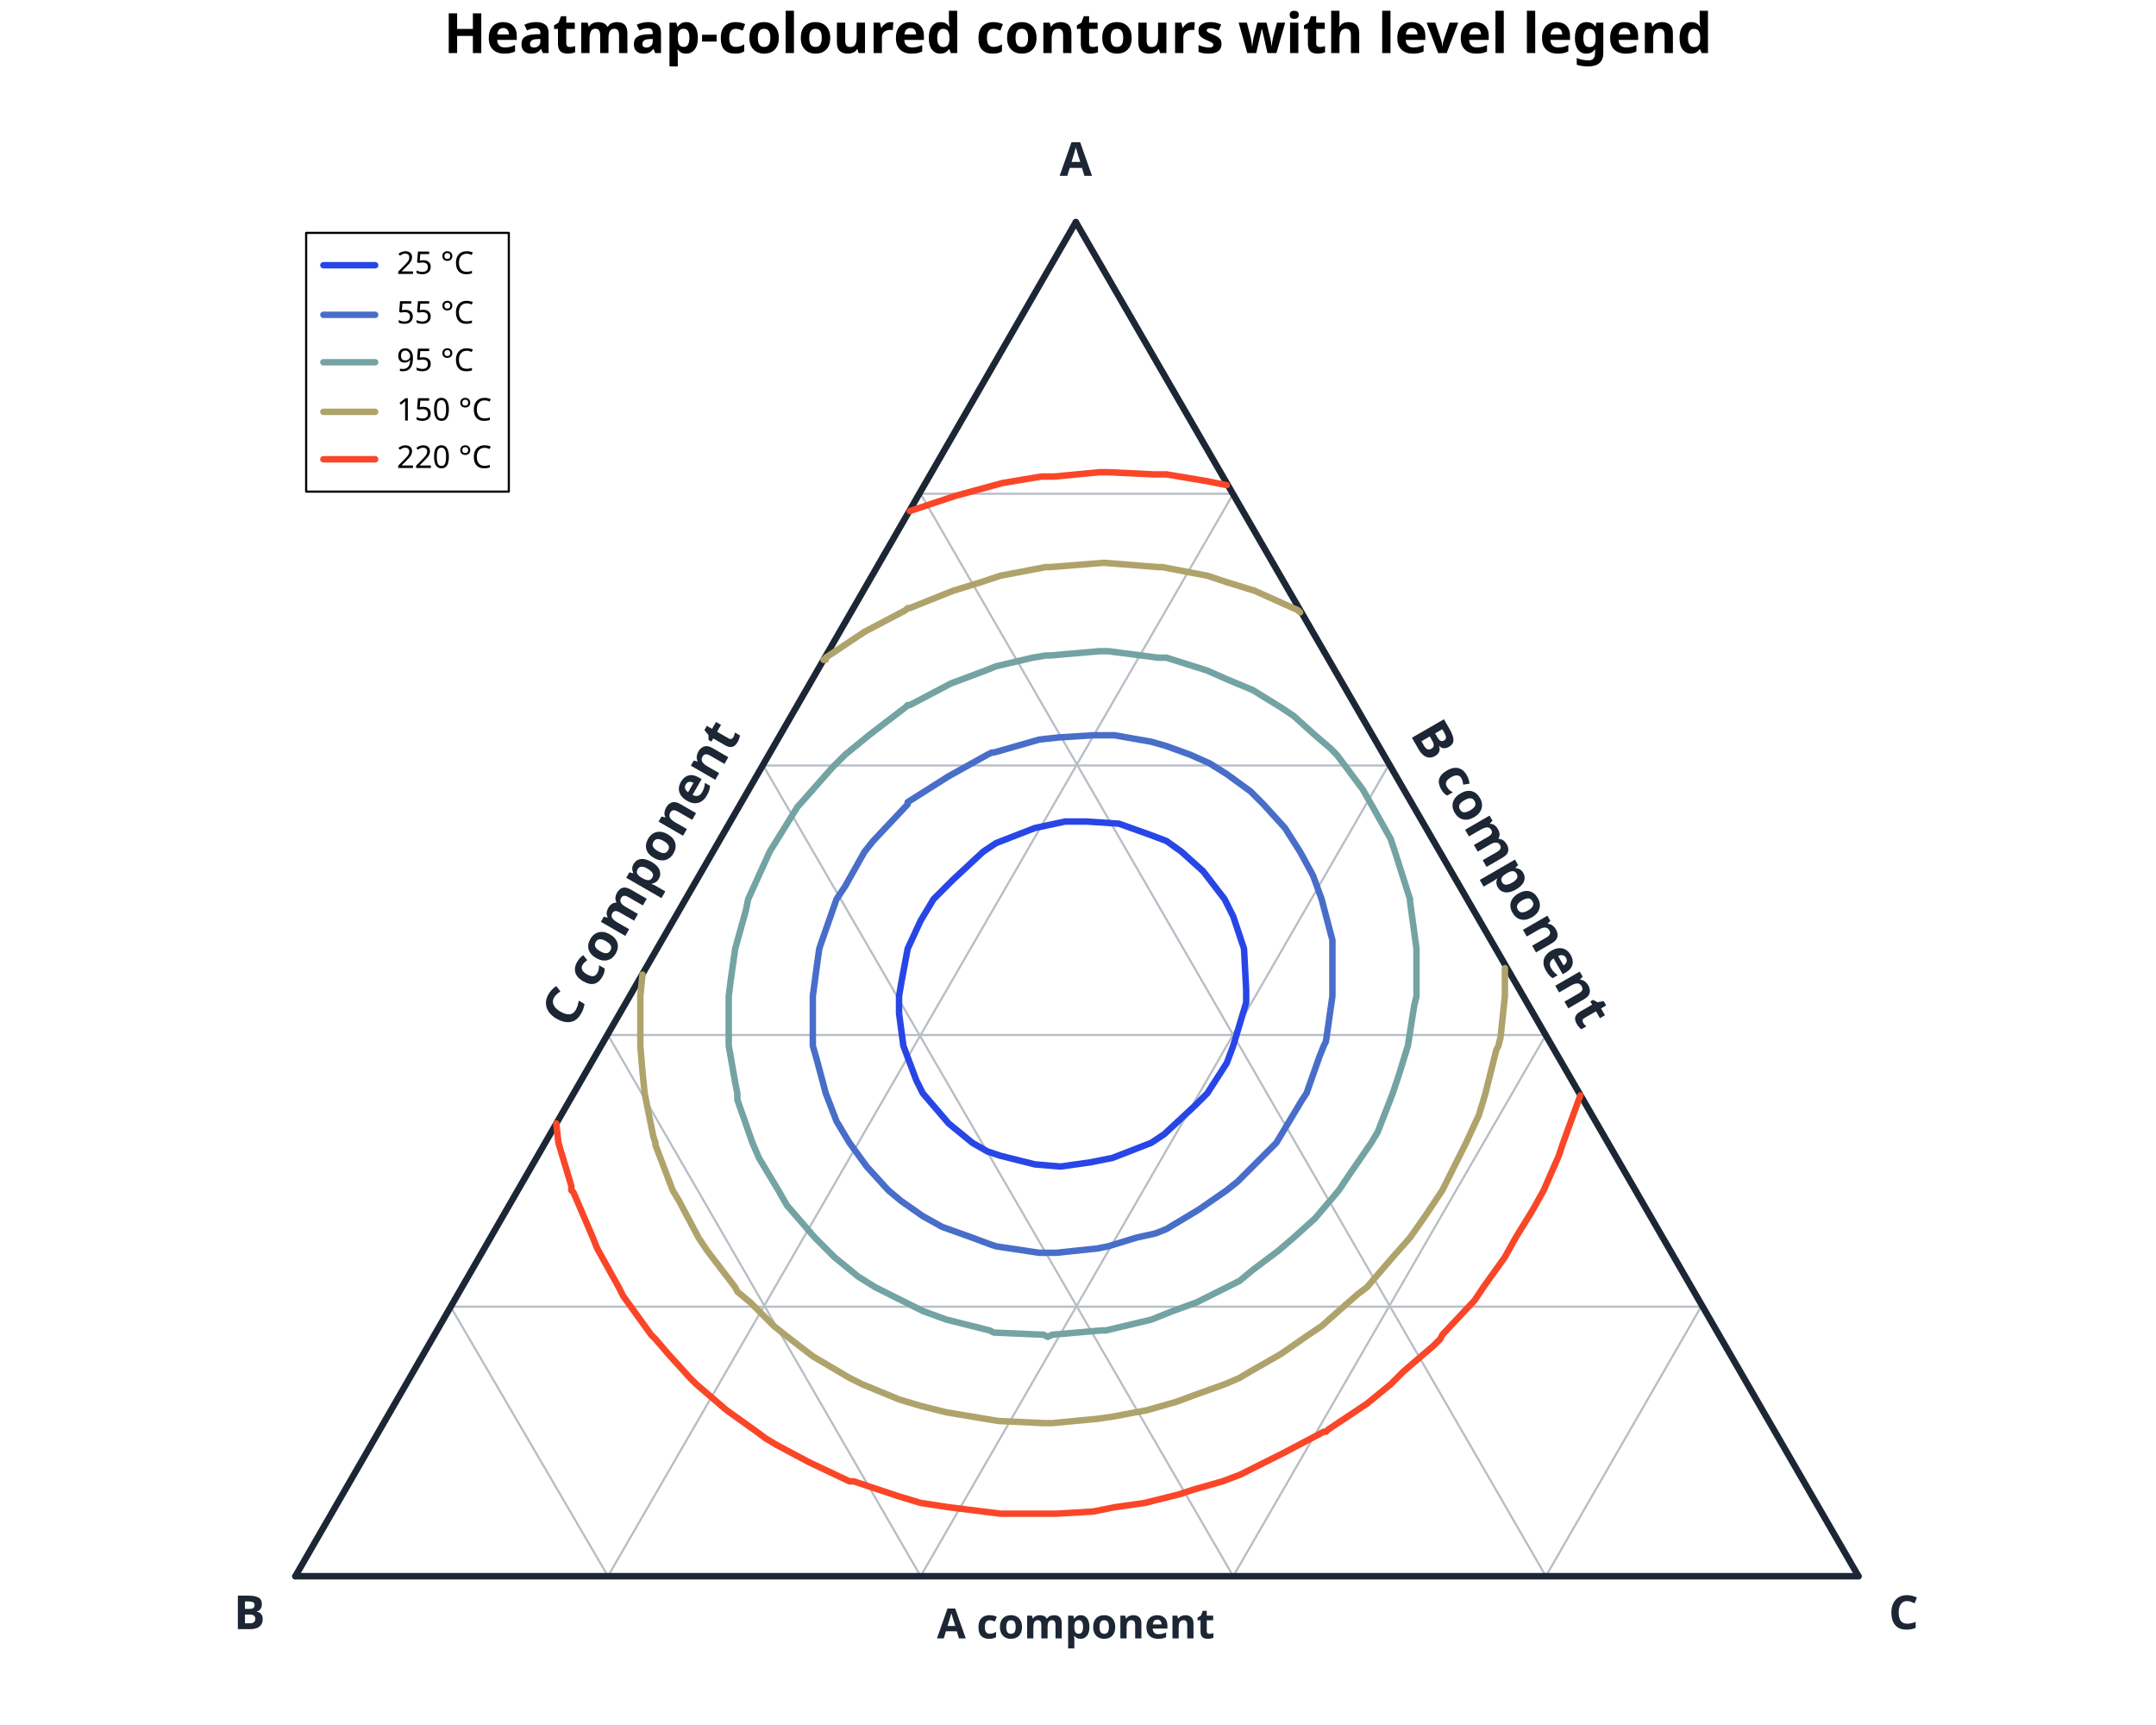
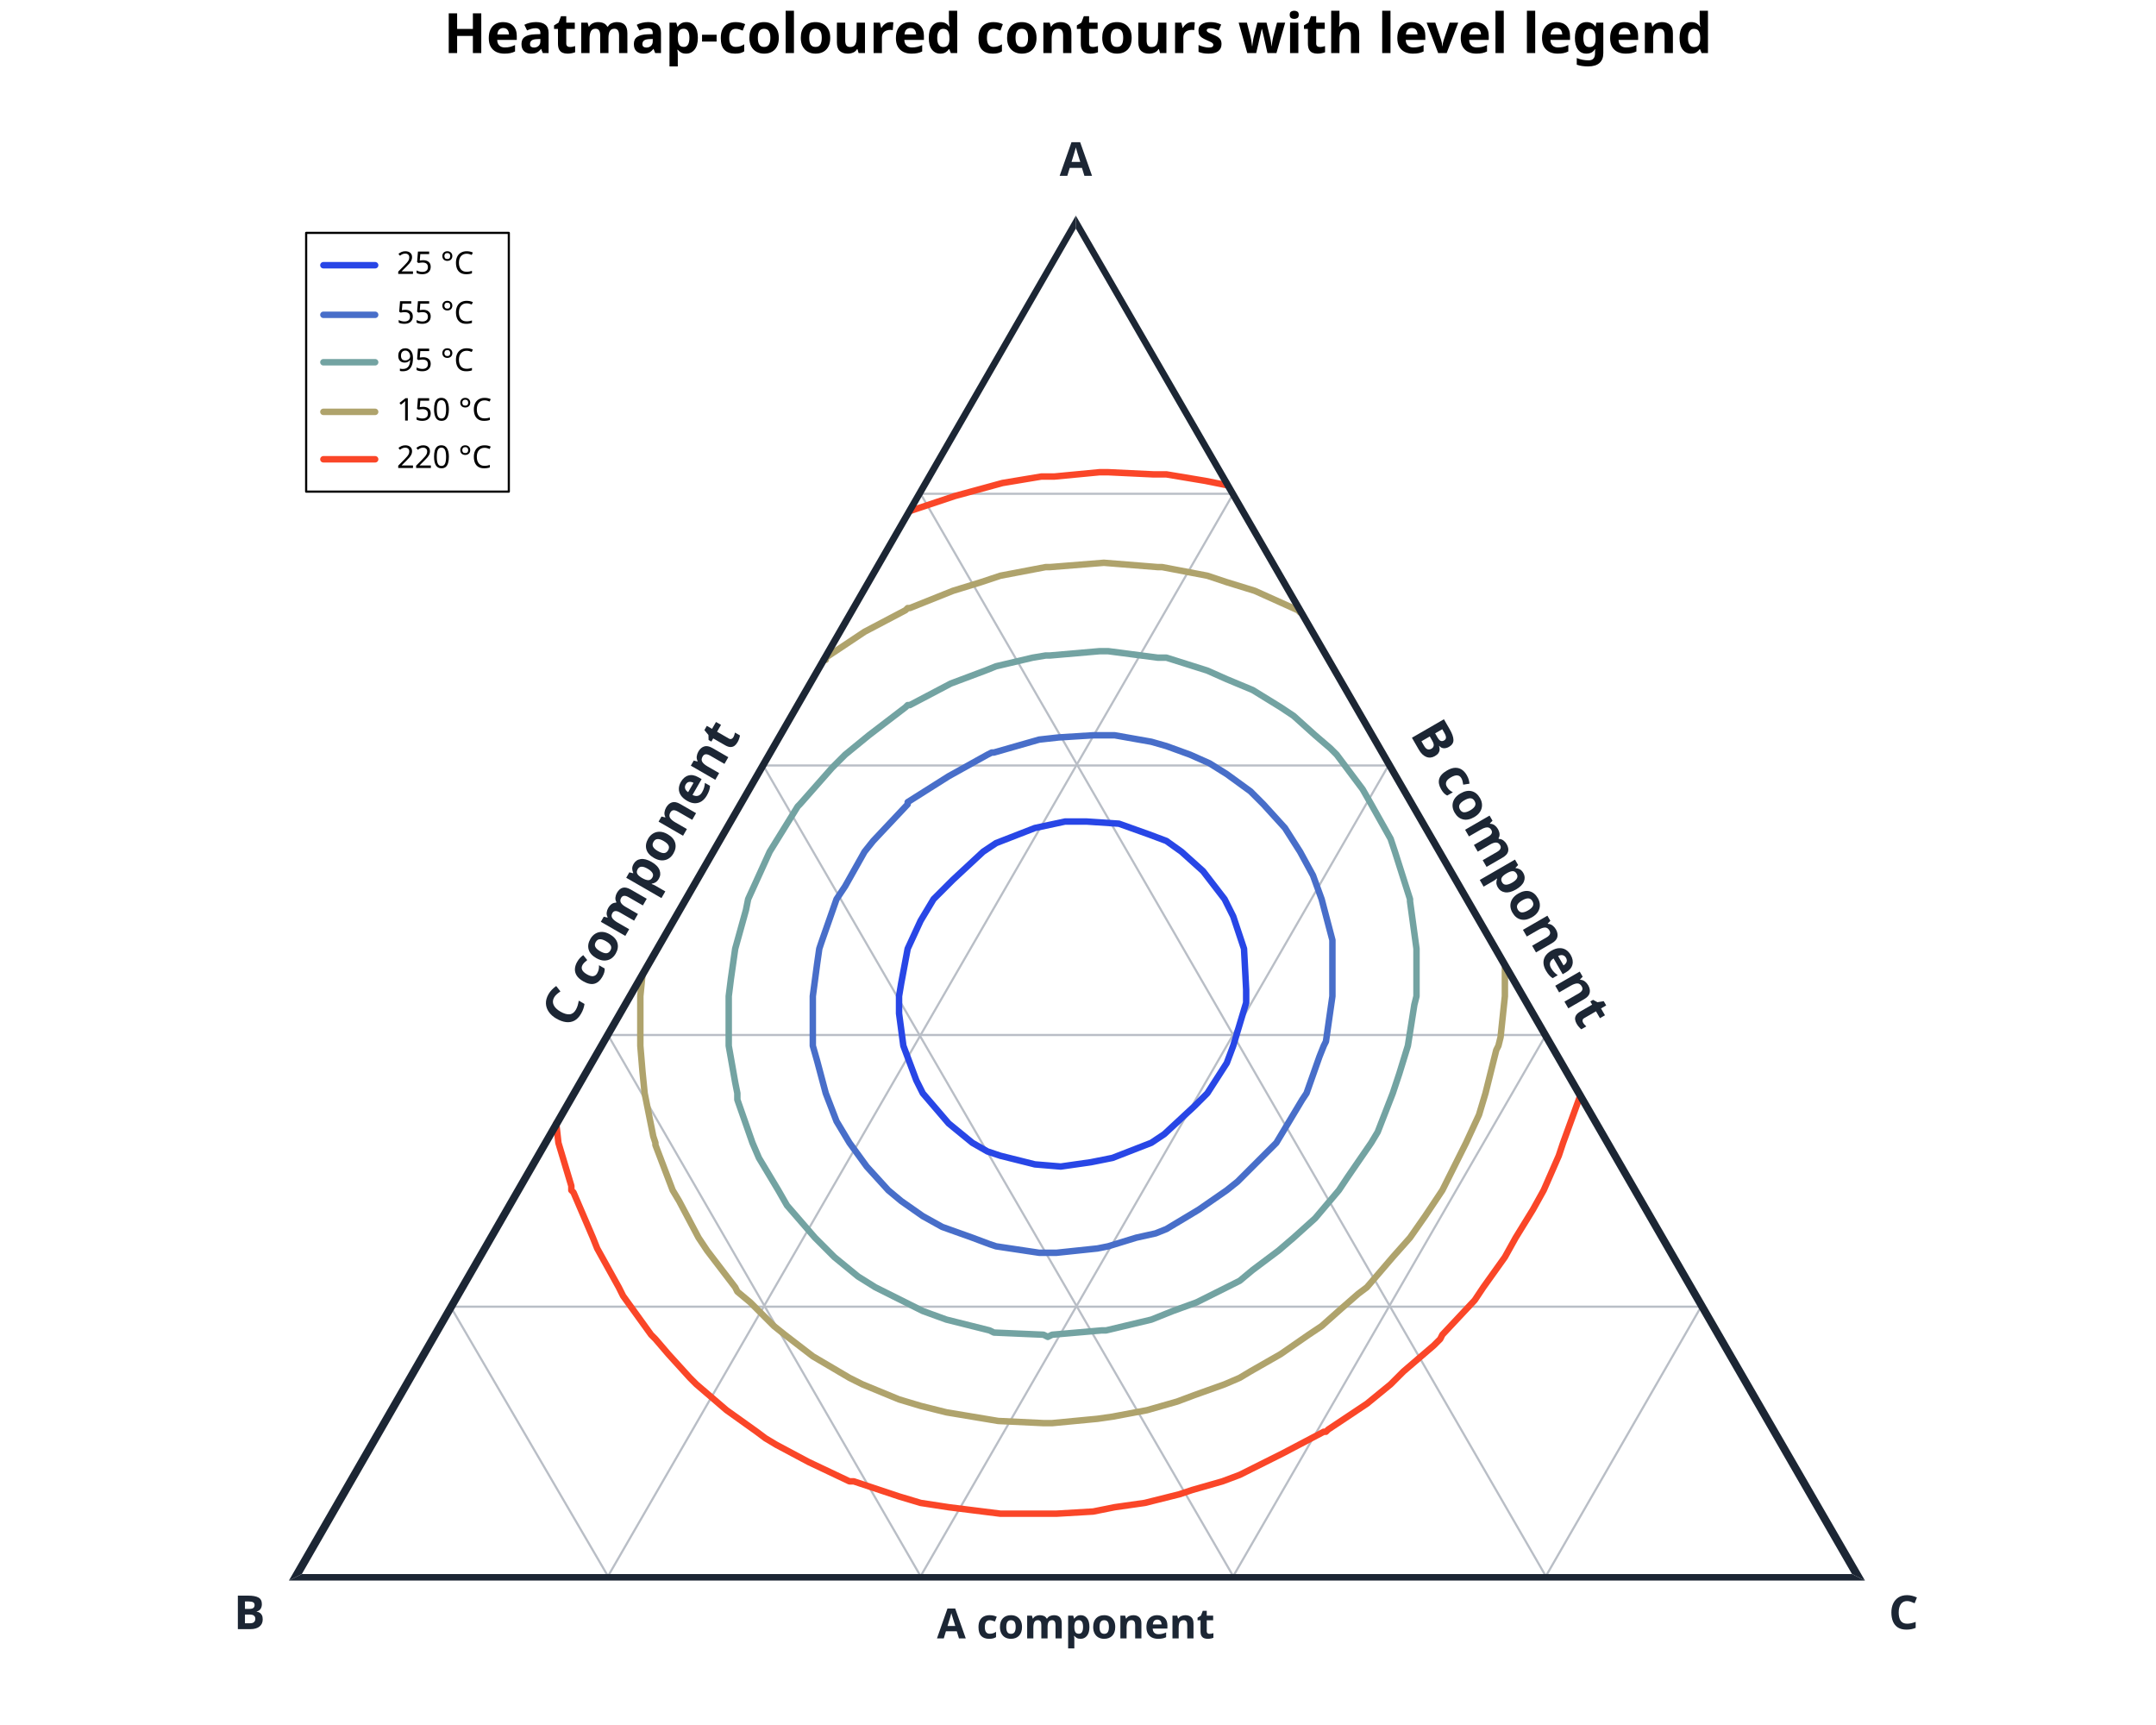
<svg xmlns="http://www.w3.org/2000/svg" width="1000" height="800" viewBox="0 0 1000 800">
  <g id="ternary-geometry" shape-rendering="geometricPrecision" stroke-linecap="round" stroke-linejoin="round">
    <rect x="0" y="0" width="1000" height="800" opacity="1" fill="#FFFFFF" stroke="none" />
    <polyline fill="none" opacity="1" stroke="#B9BEC6" stroke-width="1" points="209,606 789,606 " />
    <polyline fill="none" opacity="1" stroke="#B9BEC6" stroke-width="1" points="282,480 717,480 " />
    <polyline fill="none" opacity="1" stroke="#B9BEC6" stroke-width="1" points="354,355 644,355 " />
    <polyline fill="none" opacity="1" stroke="#B9BEC6" stroke-width="1" points="427,229 572,229 " />
    <polyline fill="none" opacity="1" stroke="#B9BEC6" stroke-width="1" points="427,229 717,731 " />
    <polyline fill="none" opacity="1" stroke="#B9BEC6" stroke-width="1" points="354,355 572,731 " />
    <polyline fill="none" opacity="1" stroke="#B9BEC6" stroke-width="1" points="282,480 427,731 " />
    <polyline fill="none" opacity="1" stroke="#B9BEC6" stroke-width="1" points="209,606 282,731 " />
    <polyline fill="none" opacity="1" stroke="#B9BEC6" stroke-width="1" points="572,229 282,731 " />
    <polyline fill="none" opacity="1" stroke="#B9BEC6" stroke-width="1" points="644,355 427,731 " />
    <polyline fill="none" opacity="1" stroke="#B9BEC6" stroke-width="1" points="717,480 572,731 " />
    <polyline fill="none" opacity="1" stroke="#B9BEC6" stroke-width="1" points="789,606 717,731 " />
-     <polyline fill="none" opacity="1" stroke="#1C2634" stroke-width="3" points="137,731 862,731 " />
-     <polyline fill="none" opacity="1" stroke="#1C2634" stroke-width="3" points="862,731 499,103 " />
-     <polyline fill="none" opacity="1" stroke="#1C2634" stroke-width="3" points="499,103 137,731 " />
    <polyline fill="none" opacity="1" stroke="#2846E6" stroke-width="3" points="492,541 480,540 464,536 458,534 451,530 440,521 428,507 425,501 419,485 417,470 417,462 418,456 421,440 427,427 433,417 442,408 456,395 459,393 462,391 480,384 494,381 504,381 519,382 533,387 541,390 548,395 558,404 568,417 572,425 577,440 578,459 578,462 578,465 572,485 569,493 560,507 554,513 540,526 537,528 534,530 516,537 506,539 492,541 " />
    <polyline fill="none" opacity="1" stroke="#486EC9" stroke-width="3" points="490,581 482,581 462,578 459,577 451,574 437,569 428,564 418,557 412,552 402,541 394,530 388,520 383,507 379,492 377,485 377,475 377,462 379,447 380,440 381,437 388,417 392,411 401,395 405,390 421,373 421,373 421,372 440,360 458,350 460,349 461,349 482,343 491,342 507,341 517,341 534,344 541,346 552,350 561,354 569,359 580,367 586,373 596,384 603,395 609,406 613,417 618,436 618,440 618,445 618,462 615,483 614,485 612,490 606,507 604,510 592,530 591,531 586,536 574,548 569,552 556,561 541,570 536,572 527,574 514,578 509,579 490,581 " />
    <polyline fill="none" opacity="1" stroke="#73A3A2" stroke-width="3" points="486,620 486,620 488,619 511,617 513,617 534,612 544,608 555,604 569,597 575,594 581,589 593,580 600,574 610,565 621,552 625,546 636,530 639,525 646,507 649,498 653,485 656,466 657,462 657,458 657,440 654,418 654,417 654,417 647,395 645,389 636,373 632,366 620,350 617,347 610,341 600,332 594,328 581,320 569,315 560,311 541,305 538,305 537,305 514,302 510,302 487,304 485,304 479,305 462,309 457,311 441,317 422,327 421,327 420,328 403,341 392,350 386,356 371,373 370,374 357,395 357,395 347,417 346,422 341,440 339,454 338,462 338,472 338,485 341,502 342,507 342,510 349,530 352,537 361,552 365,559 378,574 381,577 387,583 398,592 406,597 418,603 428,608 439,612 459,617 461,618 484,619 486,620 " />
    <polyline fill="none" opacity="1" stroke="#AFA36C" stroke-width="3" points="298,452 297,462 297,471 297,485 298,497 299,507 303,527 304,530 304,531 312,552 315,557 324,574 328,580 341,597 342,599 348,604 359,615 364,619 377,629 394,639 396,640 400,642 417,649 427,652 439,655 457,658 463,659 484,660 488,660 509,658 516,657 532,654 546,650 554,647 568,642 575,639 580,636 594,628 607,619 613,615 622,607 630,600 634,597 646,583 654,574 661,564 669,552 674,542 680,530 686,517 689,507 694,487 695,485 696,481 698,462 698,449 " />
    <polyline fill="none" opacity="1" stroke="#AFA36C" stroke-width="3" points="382,306 383,306 383,305 401,293 420,283 421,282 422,282 442,274 455,270 464,267 485,263 487,263 512,261 512,261 537,263 539,263 560,267 569,270 582,274 602,283 602,283 603,284 " />
    <polyline fill="none" opacity="1" stroke="#FA4628" stroke-width="3" points="258,521 259,530 265,550 265,552 266,553 275,574 277,579 287,597 289,601 302,619 304,621 310,628 320,639 323,642 337,654 351,664 355,667 360,670 375,678 394,687 395,687 396,687 417,694 427,697 440,699 456,701 464,702 482,702 490,702 507,701 517,699 531,697 547,693 553,691 567,687 575,684 579,682 595,674 614,664 615,664 616,663 634,651 645,642 651,636 665,624 668,621 669,619 684,603 688,597 698,583 703,574 711,561 716,552 723,536 725,530 733,508 " />
    <polyline fill="none" opacity="1" stroke="#FA4628" stroke-width="3" points="422,237 443,230 454,227 465,224 483,221 489,221 510,219 514,219 535,220 541,220 559,223 569,225 " />
+     <polygon opacity="1" fill="#1C2634" points="134,733 865,733 859,730 140,730 " />
+     <polygon opacity="1" fill="#1C2634" points="865,733 499,100 499,106 859,730 " />
+     <polygon opacity="1" fill="#1C2634" points="499,100 134,733 140,730 499,106 " />
    <rect x="142" y="108" width="94" height="120" opacity="0.92" fill="#FFFFFF" stroke="none" />
    <rect x="142" y="108" width="94" height="120" opacity="1" fill="none" stroke="#000000" />
    <polyline fill="none" opacity="1" stroke="#2846E6" stroke-width="3" points="150,123 174,123 " />
    <polyline fill="none" opacity="1" stroke="#486EC9" stroke-width="3" points="150,146 174,146 " />
    <polyline fill="none" opacity="1" stroke="#73A3A2" stroke-width="3" points="150,168 174,168 " />
    <polyline fill="none" opacity="1" stroke="#AFA36C" stroke-width="3" points="150,191 174,191 " />
    <polyline fill="none" opacity="1" stroke="#FA4628" stroke-width="3" points="150,213 174,213 " />
  </g>
  <g id="ternary-text">
    <text x="500" y="5" dy="0.76em" text-anchor="middle" font-family="sans-serif" font-size="25.806" opacity="1" fill="#000000" font-weight="bold">
Heatmap-coloured contours with level legend
</text>
    <text x="499" y="755" dy="0.5ex" text-anchor="middle" font-family="sans-serif" font-size="19.355" opacity="1" fill="#1C2634" font-weight="bold">
A component
</text>
    <text x="499" y="87" dy="-0.5ex" text-anchor="middle" font-family="sans-serif" font-size="21.774" opacity="1" fill="#1C2634" font-weight="bold">
A
</text>
    <text x="123" y="739" dy="0.76em" text-anchor="end" font-family="sans-serif" font-size="21.774" opacity="1" fill="#1C2634" font-weight="bold">
B
</text>
    <text x="876" y="739" dy="0.76em" text-anchor="start" font-family="sans-serif" font-size="21.774" opacity="1" fill="#1C2634" font-weight="bold">
C
</text>
    <text x="184" y="116" dy="0.76em" text-anchor="start" font-family="sans-serif" font-size="14.516" opacity="1" fill="#000000">
25 °C
</text>
    <text x="184" y="139" dy="0.76em" text-anchor="start" font-family="sans-serif" font-size="14.516" opacity="1" fill="#000000">
55 °C
</text>
    <text x="184" y="161" dy="0.76em" text-anchor="start" font-family="sans-serif" font-size="14.516" opacity="1" fill="#000000">
95 °C
</text>
    <text x="184" y="184" dy="0.76em" text-anchor="start" font-family="sans-serif" font-size="14.516" opacity="1" fill="#000000">
150 °C
</text>
    <text x="184" y="206" dy="0.76em" text-anchor="start" font-family="sans-serif" font-size="14.516" opacity="1" fill="#000000">
220 °C
</text>
    <text x="701" y="405" text-anchor="middle" dominant-baseline="middle" transform="rotate(59.97099 701 405)" font-family="sans-serif" font-size="24" fill="#1C2634" fill-opacity="1" font-weight="bold">B component</text>
    <text x="297" y="405" text-anchor="middle" dominant-baseline="middle" transform="rotate(-60.03943 297 405)" font-family="sans-serif" font-size="24" fill="#1C2634" fill-opacity="1" font-weight="bold">C component</text>
  </g>
</svg>
